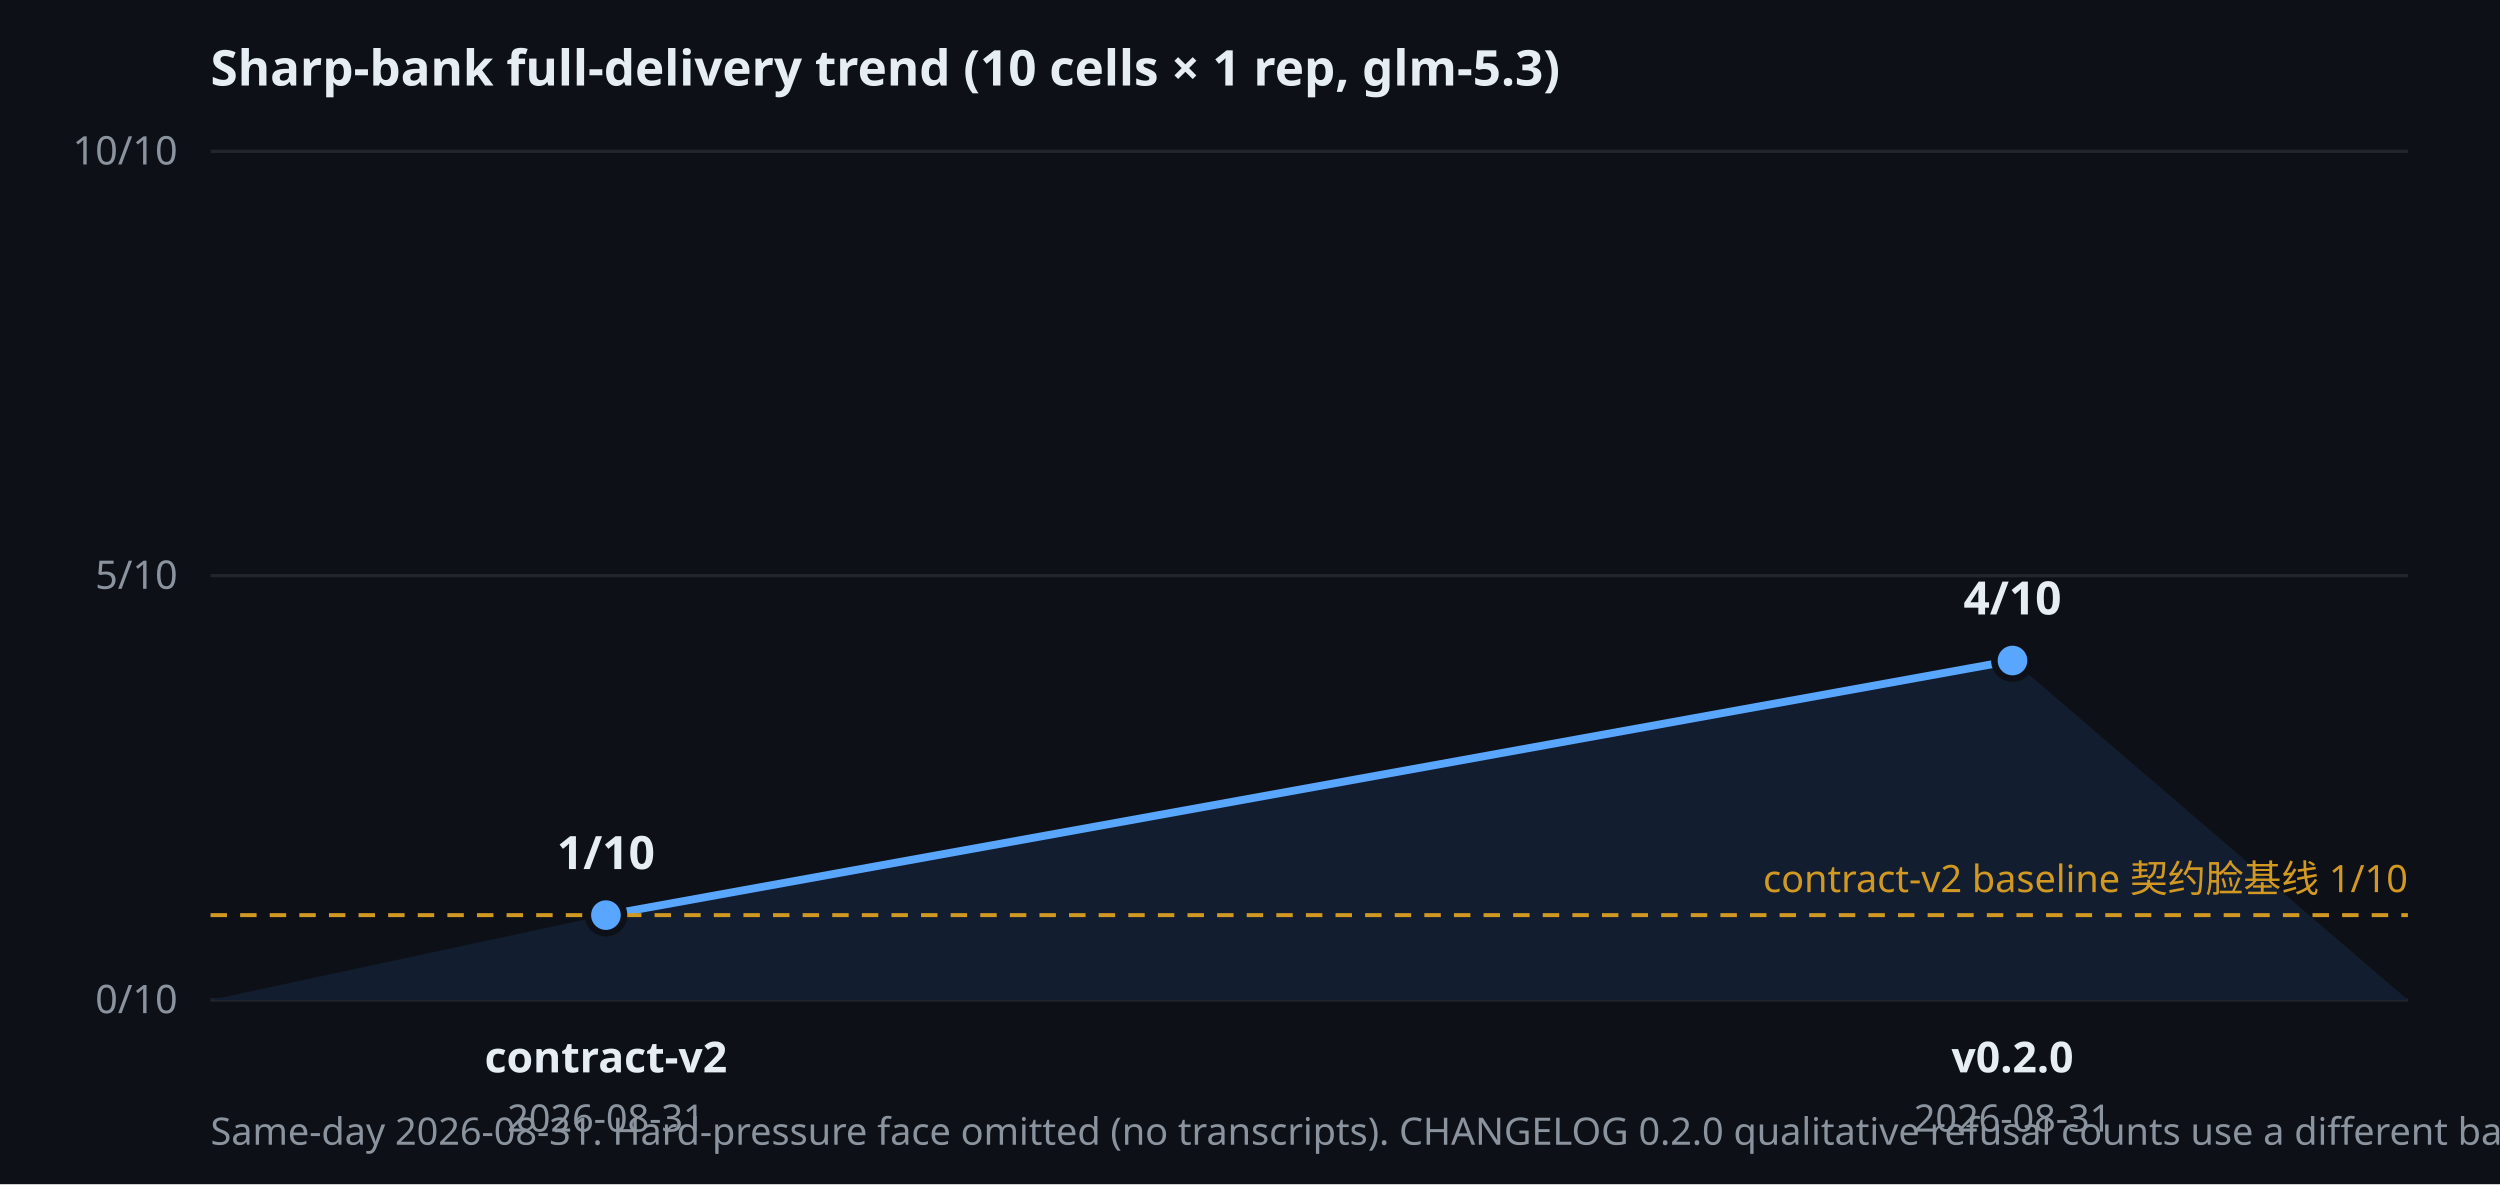
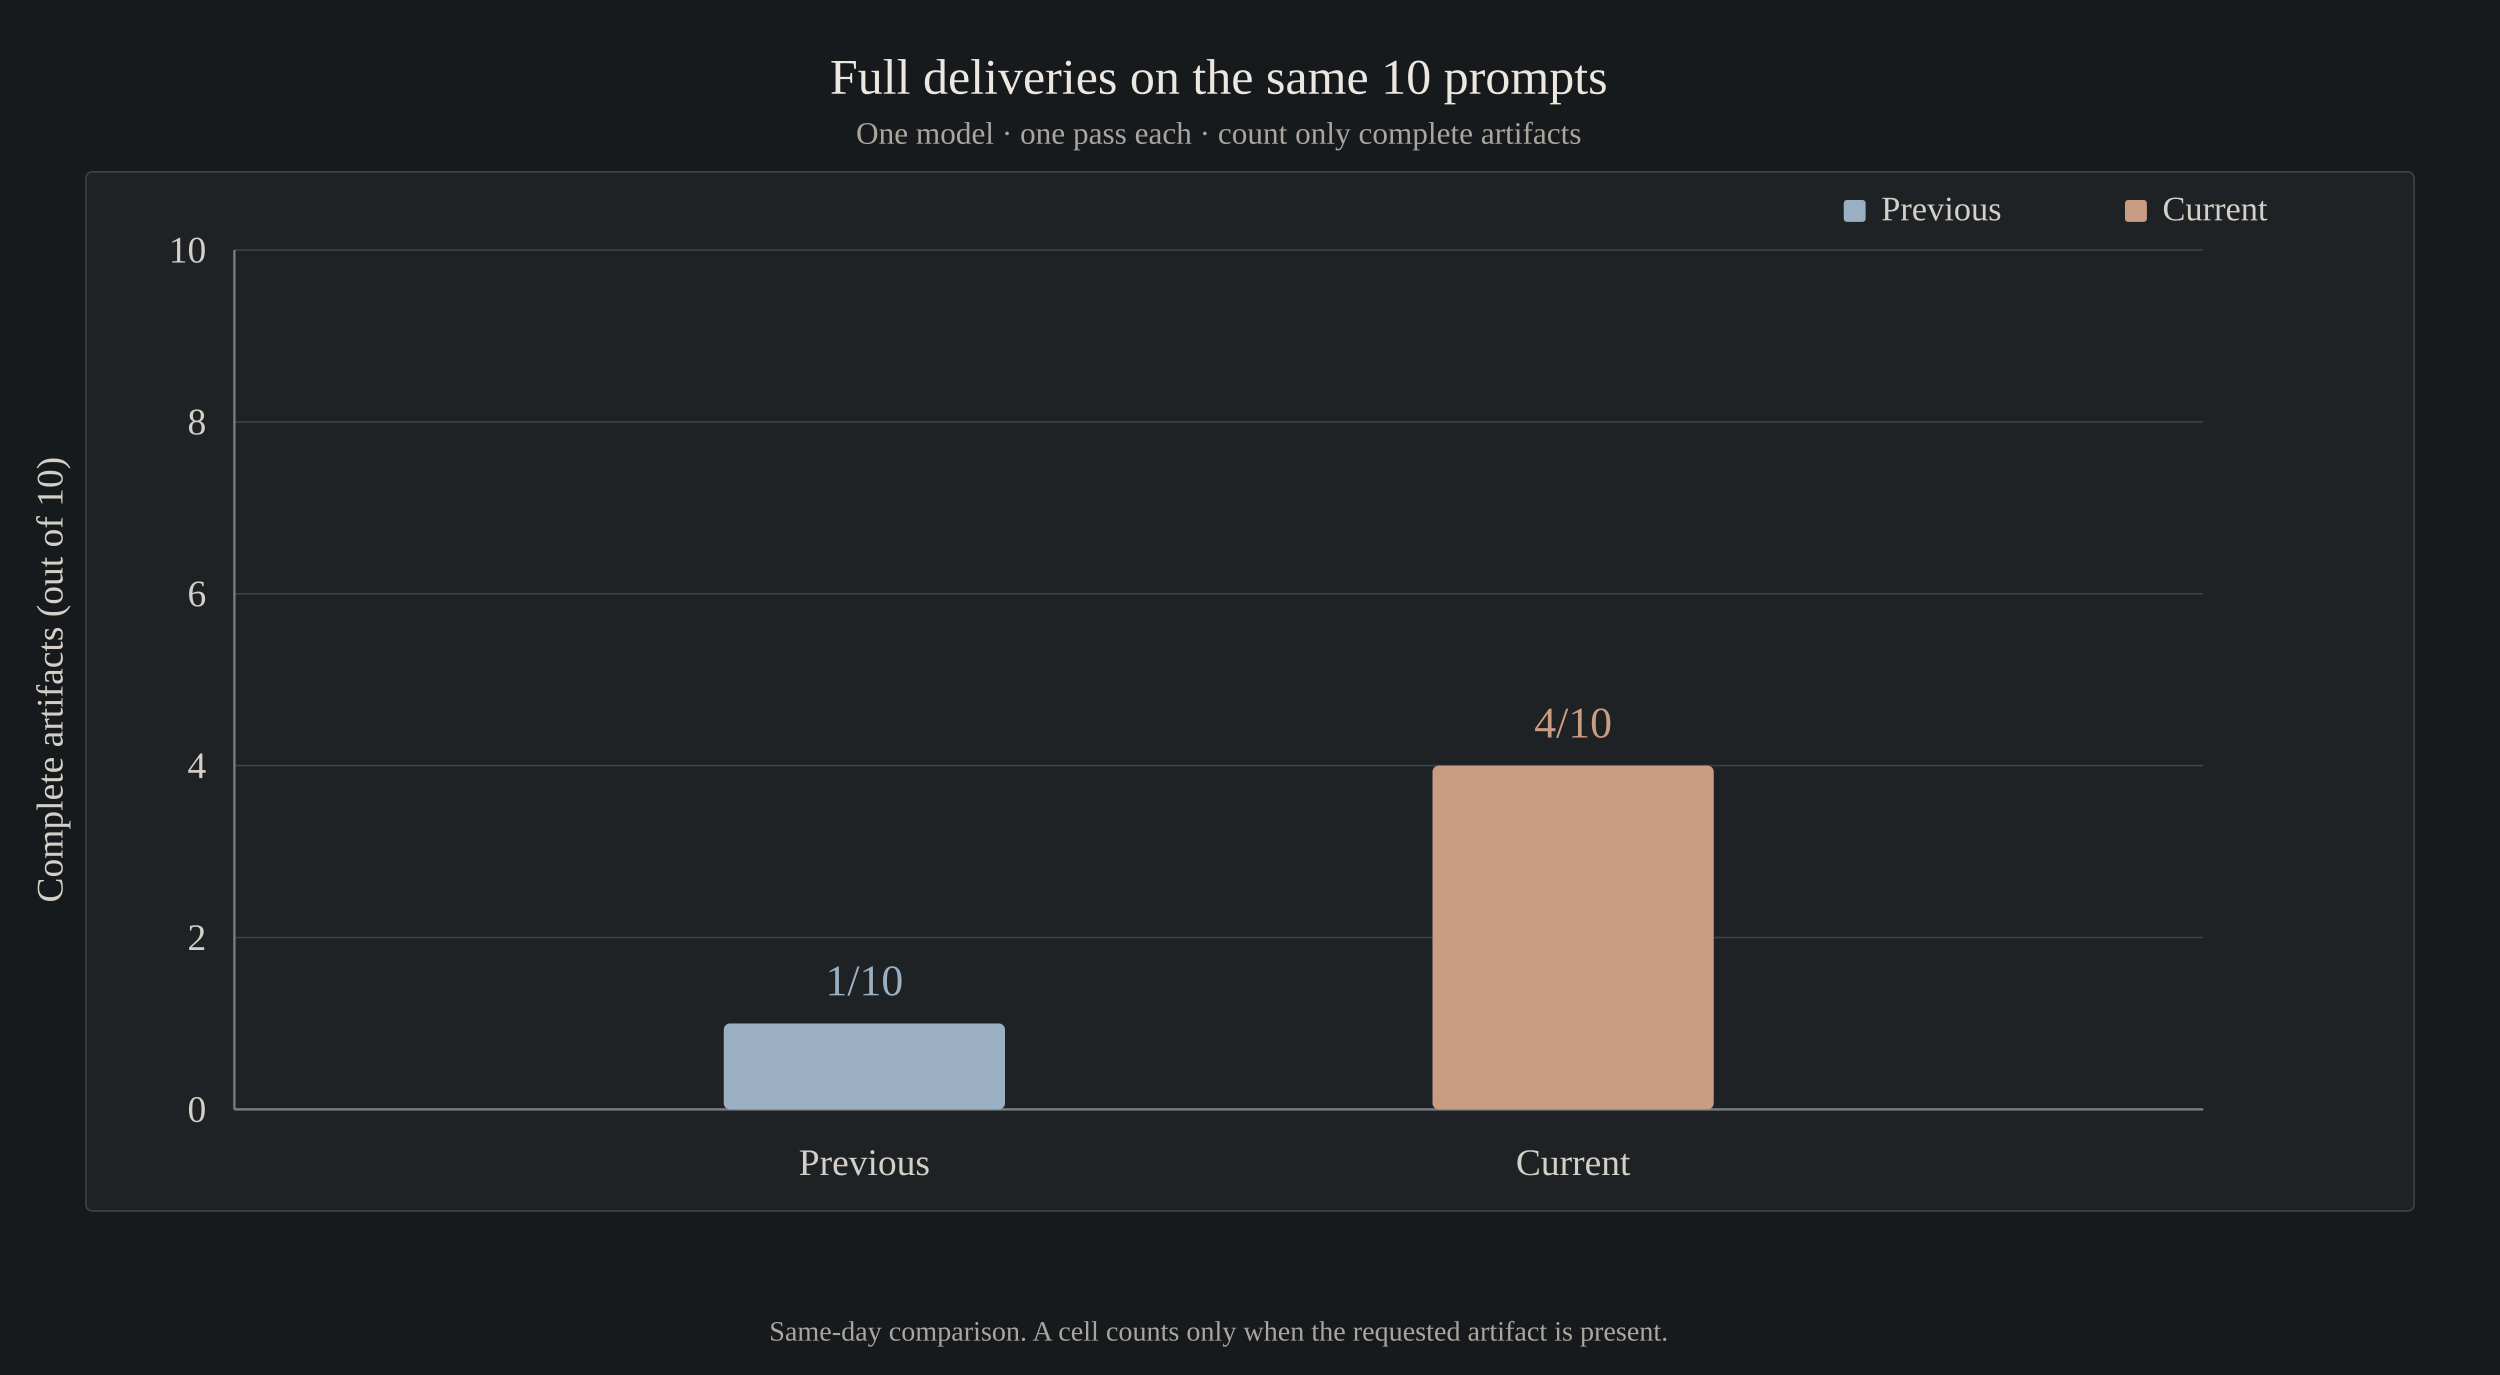
- <svg xmlns="http://www.w3.org/2000/svg" width="760" height="360" viewBox="0 0 760 360" font-family="-apple-system, 'Segoe UI', 'Noto Sans', 'Noto Sans SC', 'PingFang SC', 'Microsoft YaHei', sans-serif">
-   <rect width="760" height="360" fill="#0d1117" />
-   <text x="64" y="26" font-size="15" font-weight="600" fill="#e6edf3">Sharp-bank full-delivery trend (10 cells × 1 rep, glm-5.3)</text>
-   <line x1="64" y1="304.0" x2="732" y2="304.0" stroke="#21262d" stroke-width="1" />
-   <text x="54" y="308.0" font-size="12" fill="#8b949e" text-anchor="end">0/10</text>
-   <line x1="64" y1="175.0" x2="732" y2="175.0" stroke="#21262d" stroke-width="1" />
-   <text x="54" y="179.0" font-size="12" fill="#8b949e" text-anchor="end">5/10</text>
-   <line x1="64" y1="46.0" x2="732" y2="46.0" stroke="#21262d" stroke-width="1" />
-   <text x="54" y="50.0" font-size="12" fill="#8b949e" text-anchor="end">10/10</text>
-   <polygon points="64,304 184.2,278.2 611.8,200.8 732,304" fill="#121d2f" />
-   <polyline points="184.2,278.2 611.8,200.8" fill="none" stroke="#58a6ff" stroke-width="2.4" />
-   <line x1="64" y1="278.2" x2="732" y2="278.2" stroke="#d29922" stroke-width="1.2" stroke-dasharray="5 4" />
-   <text x="732" y="271.2" font-size="11.5" fill="#d29922" text-anchor="end">contract-v2 baseline 契约脸基线 1/10</text>
-   <circle cx="184.2" cy="278.2" r="5.5" fill="#58a6ff" stroke="#0d1117" stroke-width="2" />
-   <text x="184.2" y="264.2" font-size="14" font-weight="700" fill="#e6edf3" text-anchor="middle">1/10</text>
-   <text x="184.2" y="326.0" font-size="13" font-weight="600" fill="#e6edf3" text-anchor="middle">contract-v2</text>
-   <text x="184.2" y="344.0" font-size="11.5" fill="#8b949e" text-anchor="middle">2026-08-31</text>
-   <circle cx="611.8" cy="200.8" r="5.5" fill="#58a6ff" stroke="#0d1117" stroke-width="2" />
-   <text x="611.8" y="186.8" font-size="14" font-weight="700" fill="#e6edf3" text-anchor="middle">4/10</text>
-   <text x="611.8" y="326.0" font-size="13" font-weight="600" fill="#e6edf3" text-anchor="middle">v0.2.0</text>
-   <text x="611.8" y="344.0" font-size="11.5" fill="#8b949e" text-anchor="middle">2026-08-31</text>
-   <text x="64" y="348" font-size="11.5" fill="#8b949e">Same-day 2026-08-31. Hard-pressure face omitted (no transcripts). CHANGELOG 0.2.0 qualitative refusal counts use a different bar.</text>
+ <svg xmlns="http://www.w3.org/2000/svg" width="1600" height="880" viewBox="0 0 1600 880" role="img" aria-labelledby="title desc" font-family="Charter, Georgia, 'Times New Roman', STSong, 'Songti SC', 'Noto Serif CJK SC', serif">
+   <rect width="1600" height="880" fill="#171A1D" />
+   <rect x="55" y="110" width="1490" height="665" rx="4" fill="#1E2225" stroke="#3D4346" />
+   <text x="780" y="60" text-anchor="middle" font-size="32" font-weight="500" fill="#ECE8DF">Full deliveries on the same 10 prompts</text>
+   <text x="780" y="92" text-anchor="middle" font-size="20" fill="#AAA69E">One model · one pass each · count only complete artifacts</text>
+   <line x1="150" y1="710.0" x2="1410" y2="710.0" stroke="#3D4346" stroke-width="1" />
+   <text x="132" y="718.0" text-anchor="end" font-size="24" fill="#D4D0C7">0</text>
+   <line x1="150" y1="600.0" x2="1410" y2="600.0" stroke="#3D4346" stroke-width="1" />
+   <text x="132" y="608.0" text-anchor="end" font-size="24" fill="#D4D0C7">2</text>
+   <line x1="150" y1="490.0" x2="1410" y2="490.0" stroke="#3D4346" stroke-width="1" />
+   <text x="132" y="498.0" text-anchor="end" font-size="24" fill="#D4D0C7">4</text>
+   <line x1="150" y1="380.0" x2="1410" y2="380.0" stroke="#3D4346" stroke-width="1" />
+   <text x="132" y="388.0" text-anchor="end" font-size="24" fill="#D4D0C7">6</text>
+   <line x1="150" y1="270.0" x2="1410" y2="270.0" stroke="#3D4346" stroke-width="1" />
+   <text x="132" y="278.0" text-anchor="end" font-size="24" fill="#D4D0C7">8</text>
+   <line x1="150" y1="160.0" x2="1410" y2="160.0" stroke="#3D4346" stroke-width="1" />
+   <text x="132" y="168.0" text-anchor="end" font-size="24" fill="#D4D0C7">10</text>
+   <line x1="150" y1="160" x2="150" y2="710.0" stroke="#777E81" stroke-width="1.5" />
+   <line x1="150" y1="710.0" x2="1410" y2="710.0" stroke="#777E81" stroke-width="1.5" />
+   <text x="40" y="435" transform="rotate(-90 40 435)" text-anchor="middle" font-size="24" fill="#D4D0C7">Complete artifacts (out of 10)</text>
+   <rect x="463.2" y="655.0" width="180" height="55.0" rx="4" fill="#9AAFC2" />
+   <text x="553.2" y="637.0" text-anchor="middle" font-size="28" font-weight="500" fill="#9AAFC2">1/10</text>
+   <text x="553.2" y="752.0" text-anchor="middle" font-size="24" fill="#D4D0C7">Previous</text>
+   <rect x="916.8" y="490.0" width="180" height="220.0" rx="4" fill="#C99C84" />
+   <text x="1006.8" y="472.0" text-anchor="middle" font-size="28" font-weight="500" fill="#C99C84">4/10</text>
+   <text x="1006.8" y="752.0" text-anchor="middle" font-size="24" fill="#D4D0C7">Current</text>
+   <rect x="1180" y="128" width="14" height="14" rx="2" fill="#9AAFC2" />
+   <text x="1204" y="141" font-size="22" fill="#D4D0C7">Previous</text>
+   <rect x="1360" y="128" width="14" height="14" rx="2" fill="#C99C84" />
+   <text x="1384" y="141" font-size="22" fill="#D4D0C7">Current</text>
+   <text x="780" y="858" text-anchor="middle" font-size="18" fill="#AAA69E">Same-day comparison. A cell counts only when the requested artifact is present.</text>
</svg>
